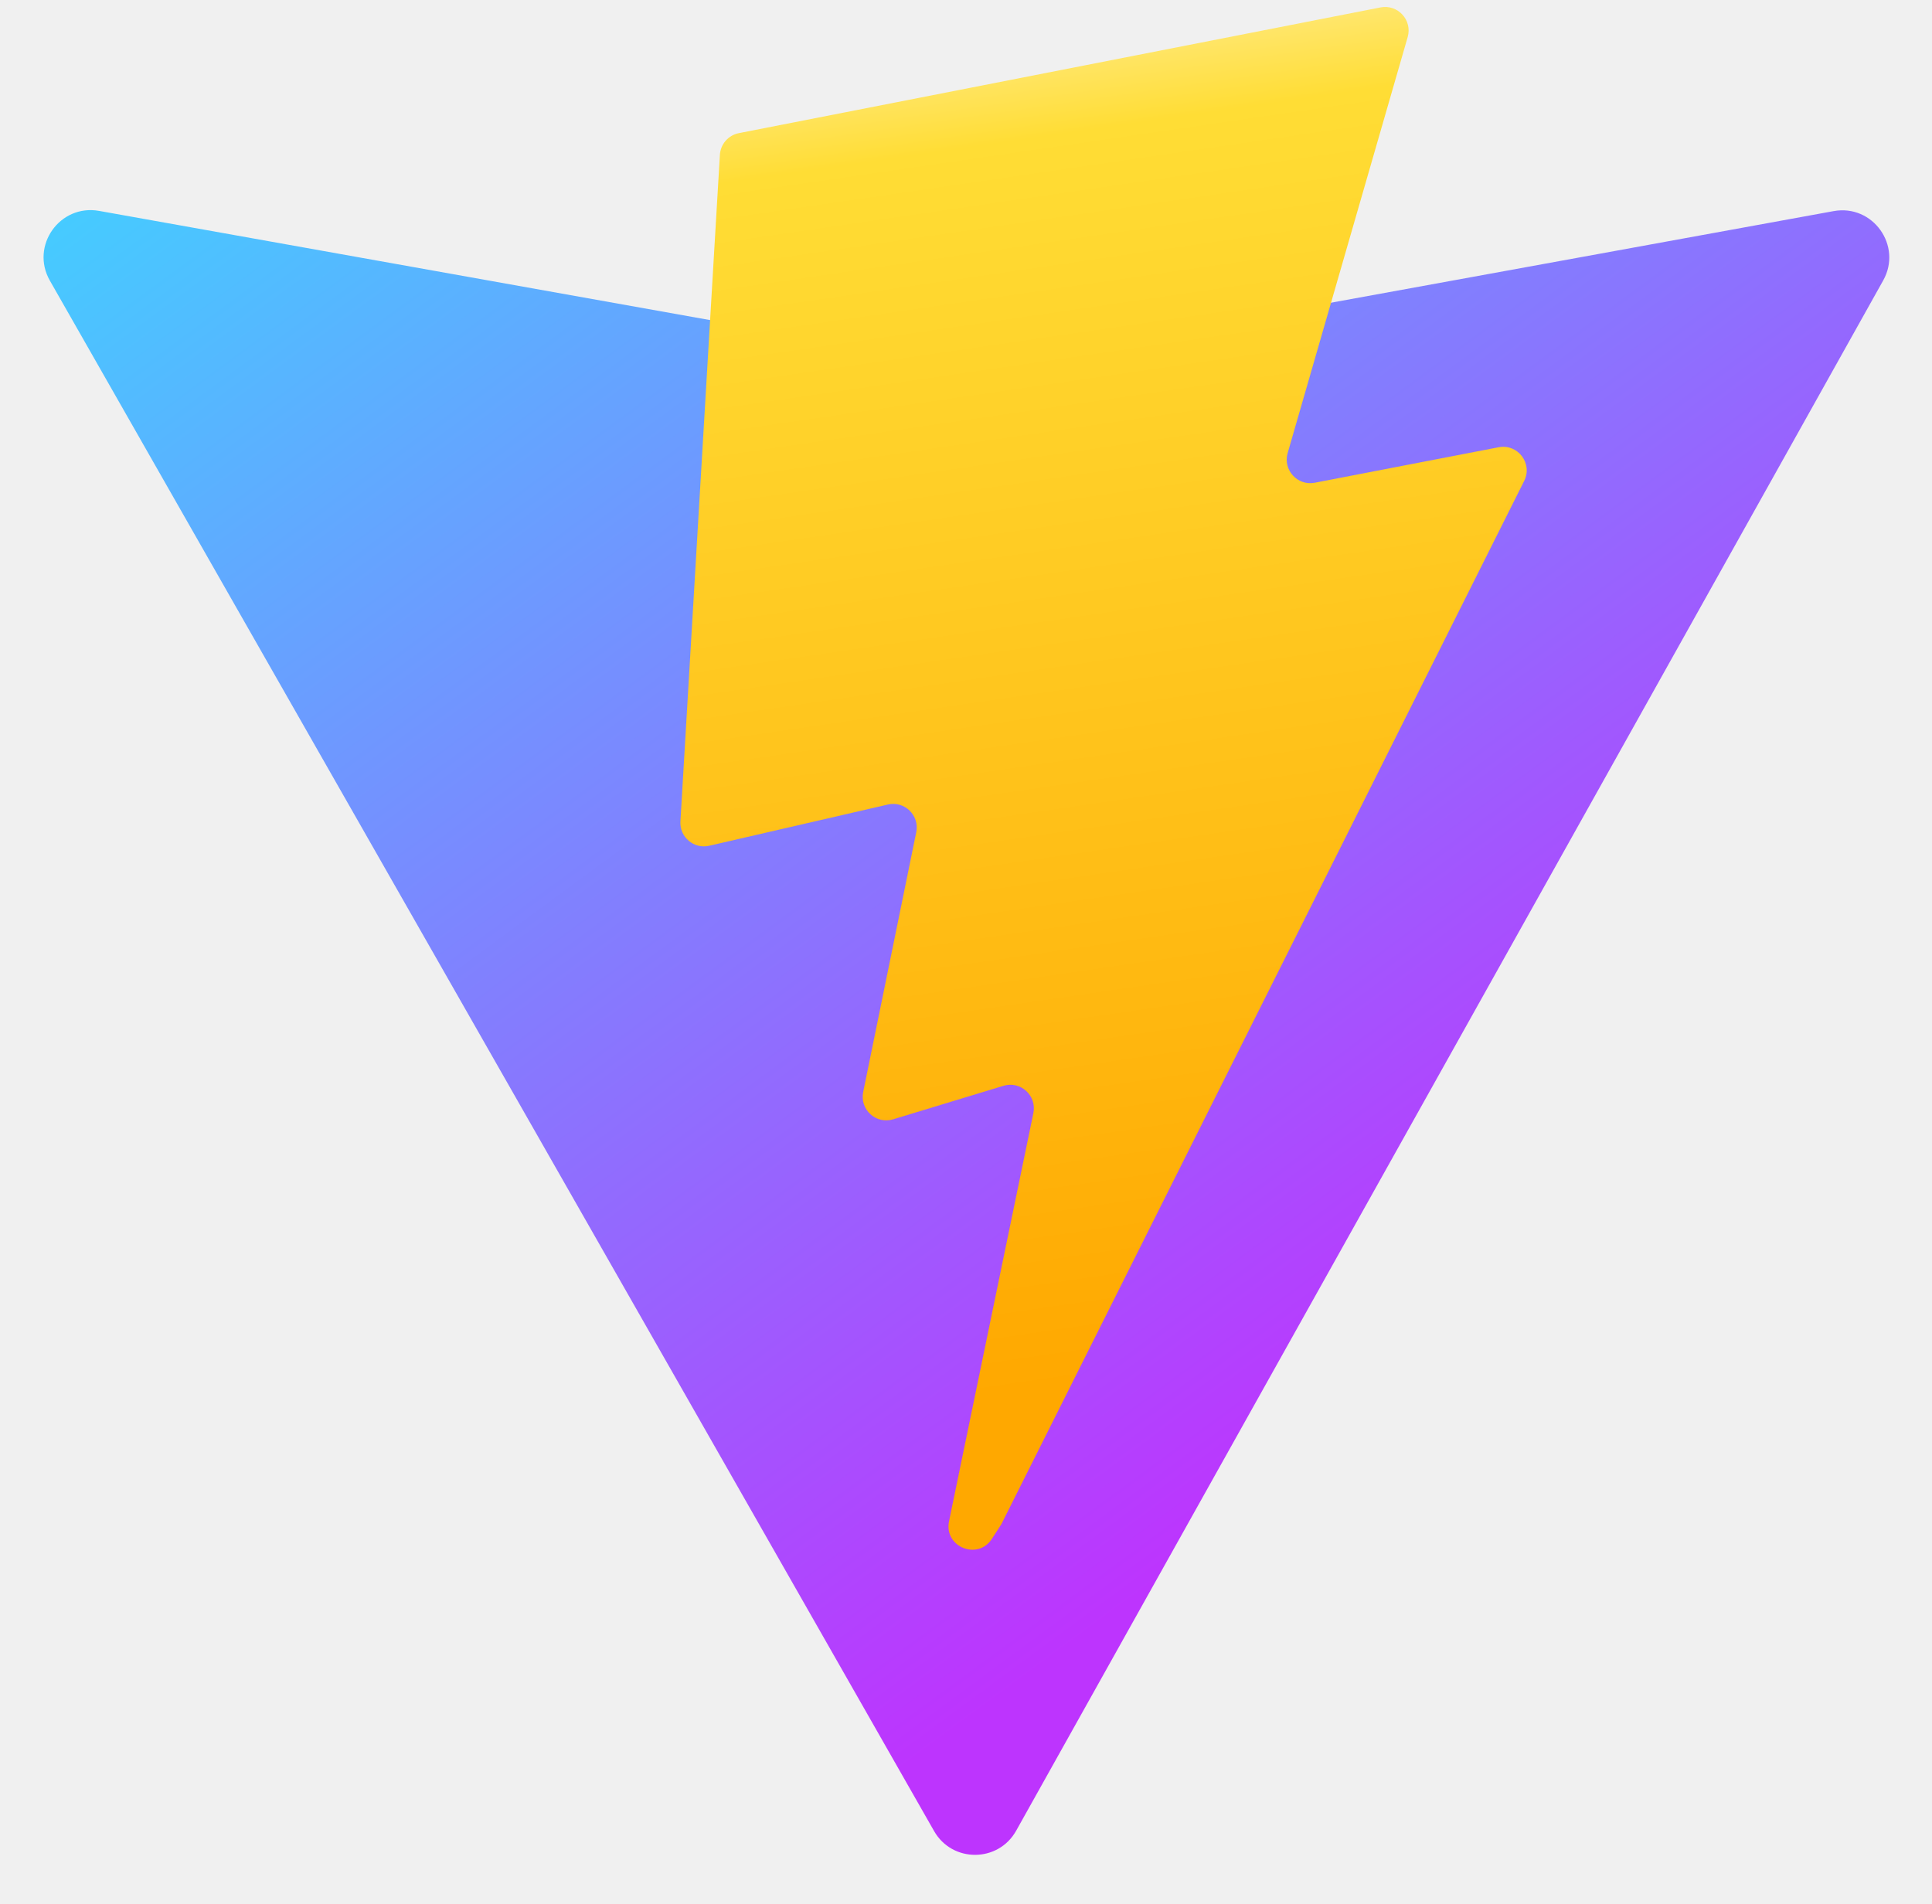
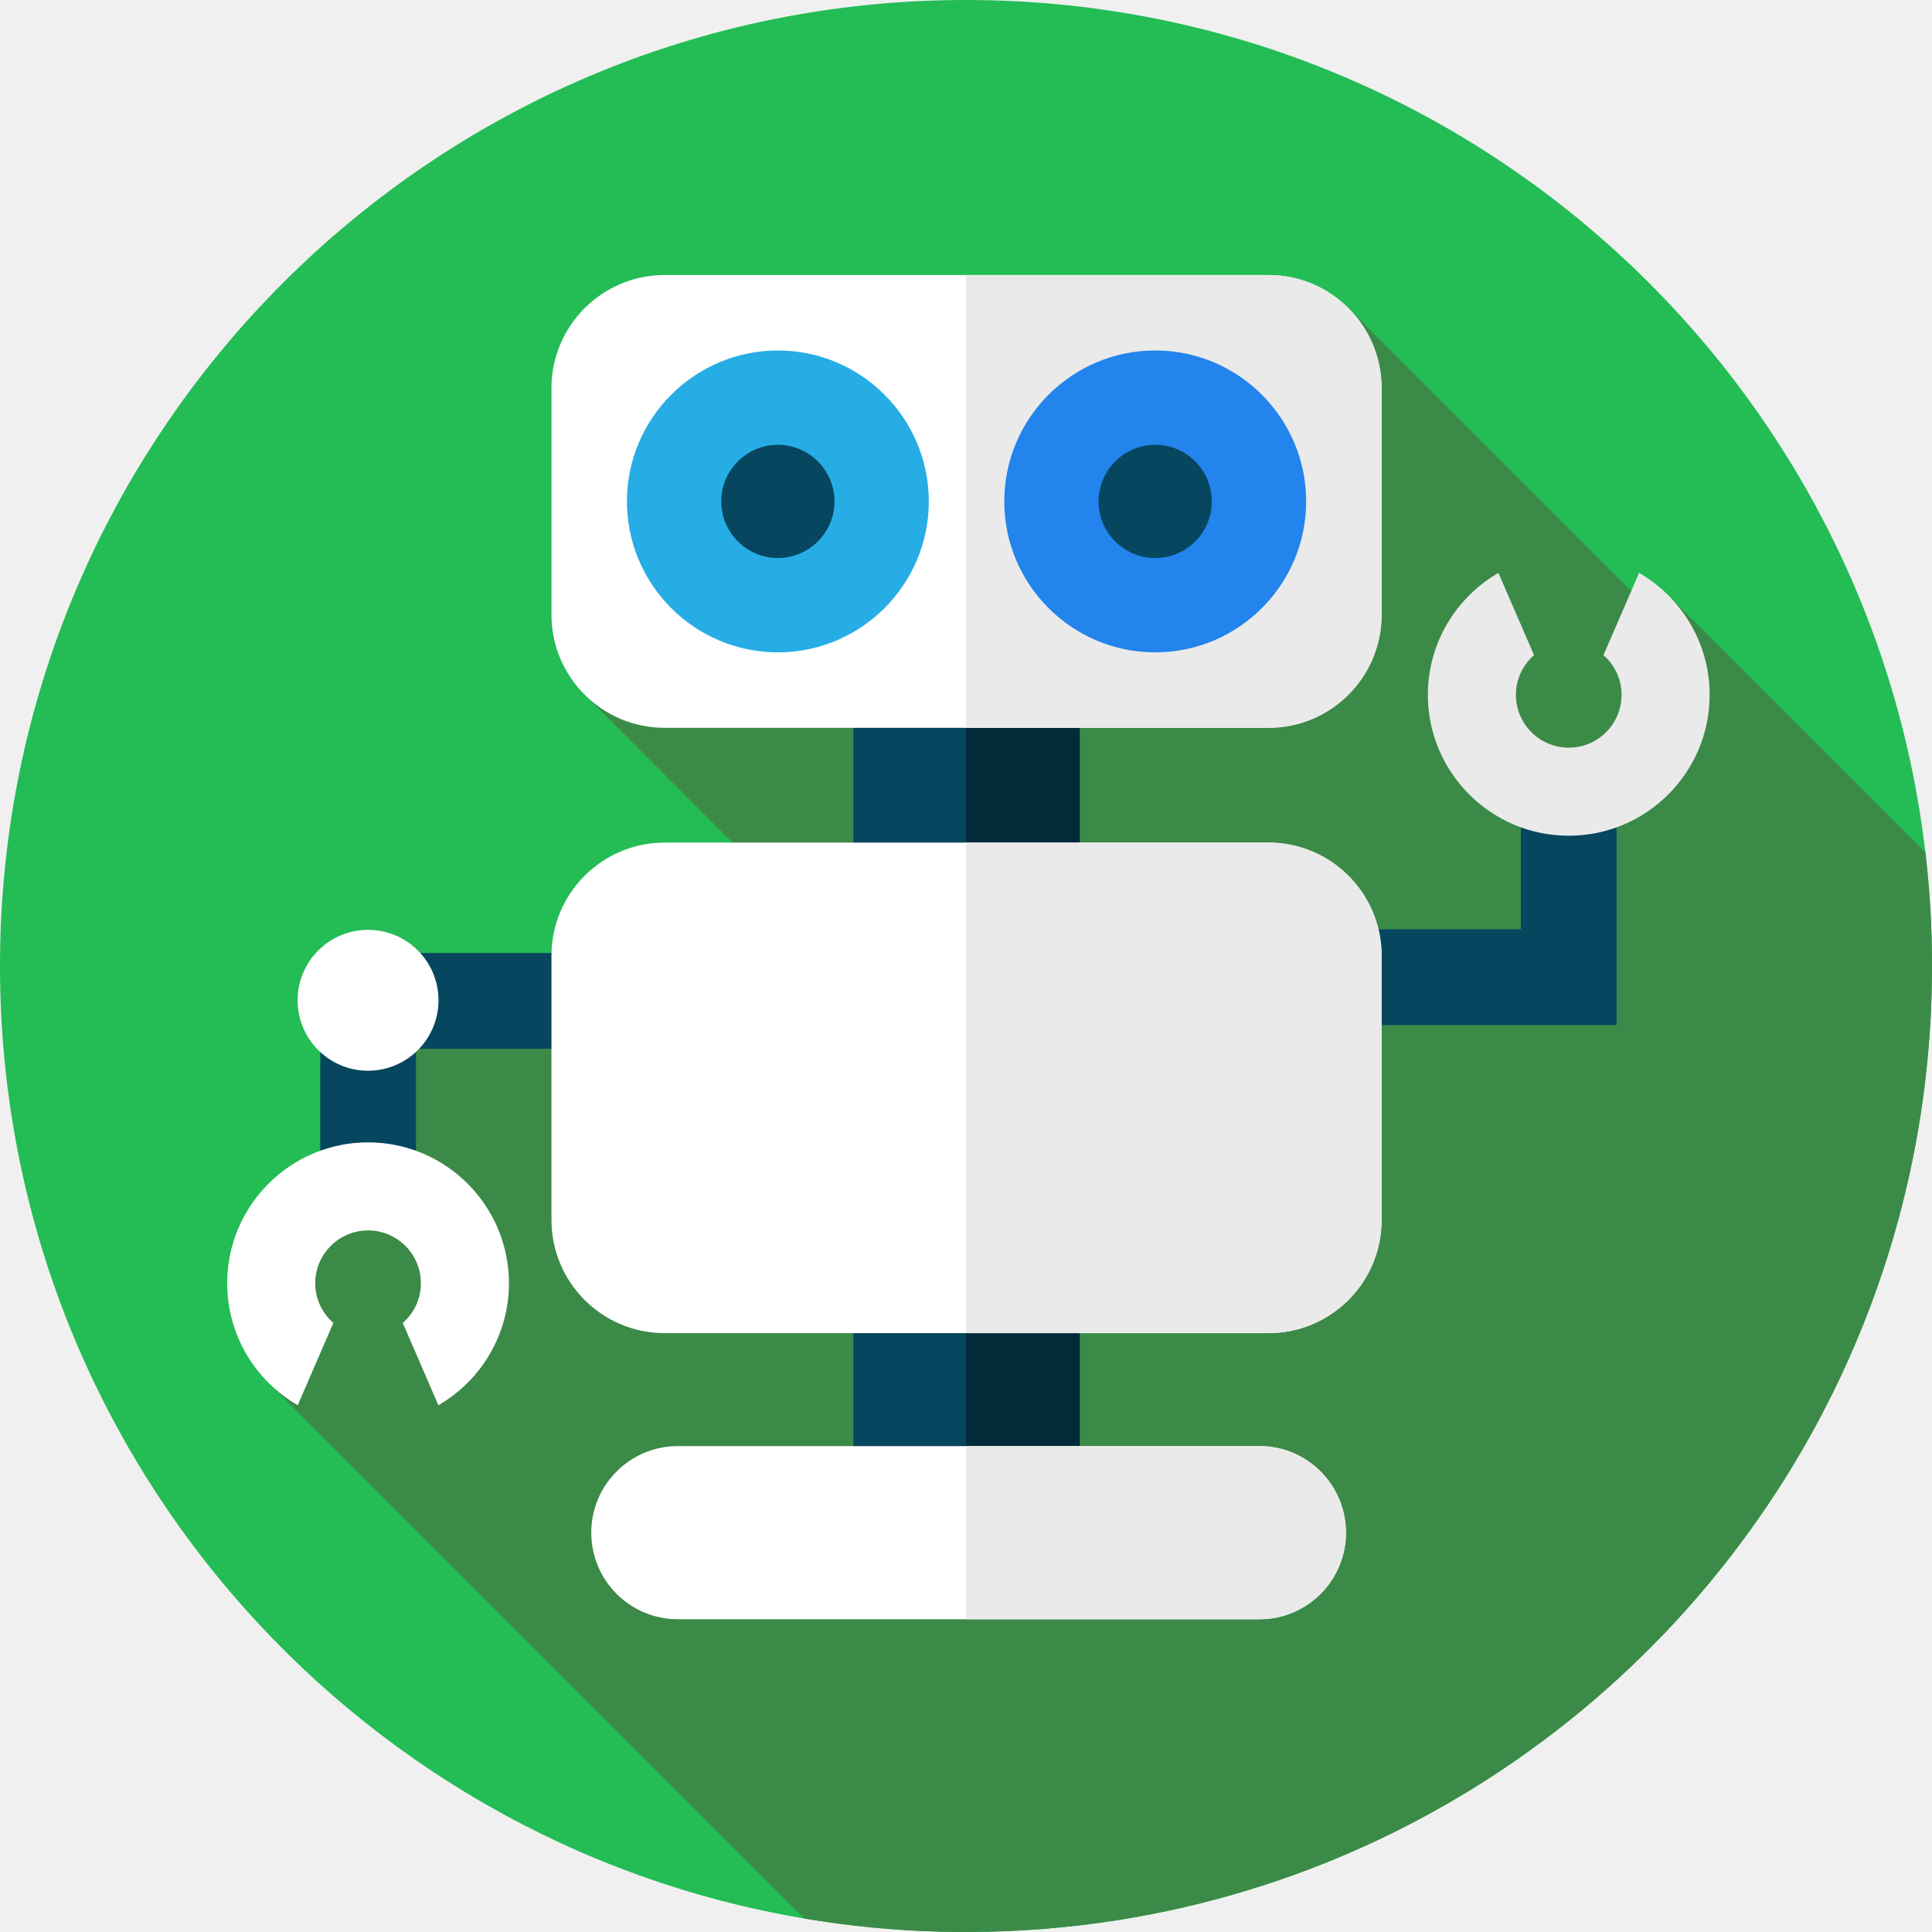
- <svg xmlns="http://www.w3.org/2000/svg" width="410" height="404" viewBox="0 0 410 404" fill="none">
-   <path d="M399.641 59.525L215.643 388.545C211.844 395.338 202.084 395.378 198.228 388.618L10.582 59.556C6.381 52.19 12.68 43.267 21.028 44.759L205.223 77.682C206.398 77.892 207.601 77.89 208.776 77.676L389.119 44.806C397.439 43.289 403.768 52.143 399.641 59.525Z" fill="url(#paint0_linear)" />
-   <path d="M292.965 1.574L156.801 28.255C154.563 28.694 152.906 30.59 152.771 32.866L144.395 174.33C144.198 177.662 147.258 180.248 150.51 179.498L188.42 170.749C191.967 169.931 195.172 173.055 194.443 176.622L183.18 231.775C182.422 235.487 185.907 238.661 189.532 237.56L212.947 230.446C216.577 229.344 220.065 232.527 219.297 236.242L201.398 322.875C200.278 328.294 207.486 331.249 210.492 326.603L212.5 323.5L323.454 102.072C325.312 98.365 322.108 94.137 318.036 94.923L279.014 102.454C275.347 103.161 272.227 99.746 273.262 96.158L298.731 7.867C299.767 4.273 296.636 0.855 292.965 1.574Z" fill="url(#paint1_linear)" />
-   <defs>
-     <linearGradient id="paint0_linear" x1="6" y1="33" x2="235" y2="344" gradientUnits="userSpaceOnUse">
-       <stop stop-color="#41D1FF" />
-       <stop offset="1" stop-color="#BD34FE" />
-     </linearGradient>
-     <linearGradient id="paint1_linear" x1="194.651" y1="8.818" x2="236.076" y2="292.989" gradientUnits="userSpaceOnUse">
-       <stop stop-color="#FFEA83" />
-       <stop offset="0.083" stop-color="#FFDD35" />
-       <stop offset="1" stop-color="#FFA800" />
-     </linearGradient>
-   </defs>
+ <svg xmlns="http://www.w3.org/2000/svg" version="1.1" width="512" height="512" x="0" y="0" viewBox="0 0 512 512" style="enable-background:new 0 0 512 512" xml:space="preserve" class="">
+   <g>
+     <path d="m512 255.63v.37c0 8.6-.43 17.11-1.26 25.5-1.88 19.03-5.84 37.44-11.66 55.01-29.69 89.69-107.63 157.41-203.08 172.38-12.71 1.99-25.74 3.05-39 3.1-.33.01-.67.01-1 .01-2.34 0-4.67-.03-7-.09-12.18-.33-24.14-1.5-35.84-3.48-120.98-20.38-213.16-125.65-213.16-252.43 0-141.38 114.62-256 256-256 131.21 0 239.37 98.72 254.25 225.93 1.14 9.74 1.74 19.65 1.75 29.7z" fill="#23bc55" data-original="#fd9e27" style="" class="" />
+     <path d="m512 255.63v.37c0 8.6-.43 17.11-1.26 25.5-1.88 19.03-5.84 37.44-11.66 55.01-29.69 89.69-107.63 157.41-203.08 172.38-12.71 1.99-25.74 3.05-39 3.1-.33.01-.67.01-1 .01-2.34 0-4.67-.03-7-.09-12.18-.33-24.14-1.5-35.84-3.48-.15-.15-141.45-141.45-141.45-141.45l13.16-62.03 26.49-52.38h34.8l47.98-29.27-38.7-38.72 202.36-102.44s74.33 74.32 74.5 74.48l10.26 1.62 67.69 67.69c1.14 9.74 1.74 19.65 1.75 29.7z" fill="#3c8a48" data-original="#da7d00" style="" class="" />
+     <path d="m226.143 174.795v72.159 6.275 150h60v-150-6.275-72.159z" fill="#06465e" data-original="#06465e" style="" />
+     <path d="m256 174.795v228.434h30.143v-150-6.275-72.159z" fill="#022b3a" data-original="#022b3a" style="" />
+     <path d="m403.037 202.476v43.805h-39.967v25.368h39.967 24.949.419v-69.173z" fill="#06465e" data-original="#06465e" style="" />
+     <path d="m434.377 151.817-6.821 15.752-2.619 6.049c2.934 2.568 4.799 6.33 4.799 10.526 0 7.72-6.28 14-14 14s-14-6.281-14-14c0-4.196 1.865-7.958 4.799-10.526l-2.619-6.049-6.821-15.752c-11.162 6.462-18.693 18.527-18.693 32.326 0 20.586 16.748 37.334 37.334 37.334s37.334-16.748 37.334-37.334c0-13.798-7.531-25.864-18.693-32.326z" fill="#eaeaea" data-original="#eaeaea" style="" />
+     <path d="m110.238 321.74v-43.805h39.968v-25.368h-39.968-24.948-.419v69.173z" fill="#06465e" data-original="#06465e" style="" />
+     <g fill="#fff">
+       <circle cx="97.54" cy="265.086" r="18.667" fill="#ffffff" data-original="#ffffff" style="" />
+       <path d="m78.899 372.399 6.821-15.751 2.619-6.049c-2.934-2.568-4.799-6.33-4.799-10.526 0-7.72 6.28-14 14-14s14 6.281 14 14c0 4.196-1.865 7.958-4.799 10.526l2.619 6.049 6.821 15.751c11.162-6.462 18.693-18.527 18.693-32.326 0-20.586-16.748-37.334-37.334-37.334s-37.334 16.748-37.334 37.334c0 13.798 7.531 25.864 18.693 32.326z" fill="#ffffff" data-original="#ffffff" style="" />
+       <path d="m336.143 192.881h-160c-16.569 0-30-13.431-30-30v-60c0-16.569 13.431-30 30-30h160c16.569 0 30 13.431 30 30v60c0 16.569-13.431 30-30 30z" fill="#ffffff" data-original="#ffffff" style="" />
+     </g>
+     <path d="m336.143 72.881h-80.143v120h80.143c16.568 0 30-13.431 30-30v-60c0-16.568-13.431-30-30-30z" fill="#eaeaea" data-original="#eaeaea" style="" />
+     <path d="m336.143 353.295h-160c-16.569 0-30-13.431-30-30v-70c0-16.569 13.431-30 30-30h160c16.569 0 30 13.431 30 30v70c0 16.569-13.431 30-30 30z" fill="#ffffff" data-original="#ffffff" style="" />
+     <path d="m336.143 223.295h-80.143v130h80.143c16.568 0 30-13.432 30-30v-70c0-16.568-13.431-30-30-30z" fill="#eaeaea" data-original="#eaeaea" style="" />
+     <path d="m333.748 429.119h-154.11c-12.672 0-22.945-10.273-22.945-22.945 0-12.672 10.273-22.945 22.945-22.945h154.11c12.672 0 22.945 10.273 22.945 22.945-.001 12.672-10.273 22.945-22.945 22.945z" fill="#ffffff" data-original="#ffffff" style="" />
+     <path d="m333.748 383.229h-77.748v45.89h77.748c12.672 0 22.945-10.273 22.945-22.945-.001-12.672-10.273-22.945-22.945-22.945z" fill="#eaeaea" data-original="#eaeaea" style="" />
+     <circle cx="306.143" cy="132.881" fill="#06465e" r="27.5" data-original="#06465e" style="" />
+     <path d="m306.144 172.881c-22.056 0-40-17.944-40-40s17.944-40 40-40 40 17.944 40 40-17.945 40-40 40zm0-55c-8.271 0-15 6.729-15 15s6.729 15 15 15 15-6.729 15-15-6.729-15-15-15z" fill="#2284ec" data-original="#2284ec" style="" />
+     <circle cx="206.143" cy="132.881" fill="#06465e" r="27.5" data-original="#06465e" style="" />
+     <path d="m206.144 172.881c-22.056 0-40-17.944-40-40s17.944-40 40-40 40 17.944 40 40-17.945 40-40 40zm0-55c-8.271 0-15 6.729-15 15s6.729 15 15 15 15-6.729 15-15-6.729-15-15-15z" fill="#27ade5" data-original="#27ade5" style="" class="" />
+   </g>
</svg>
